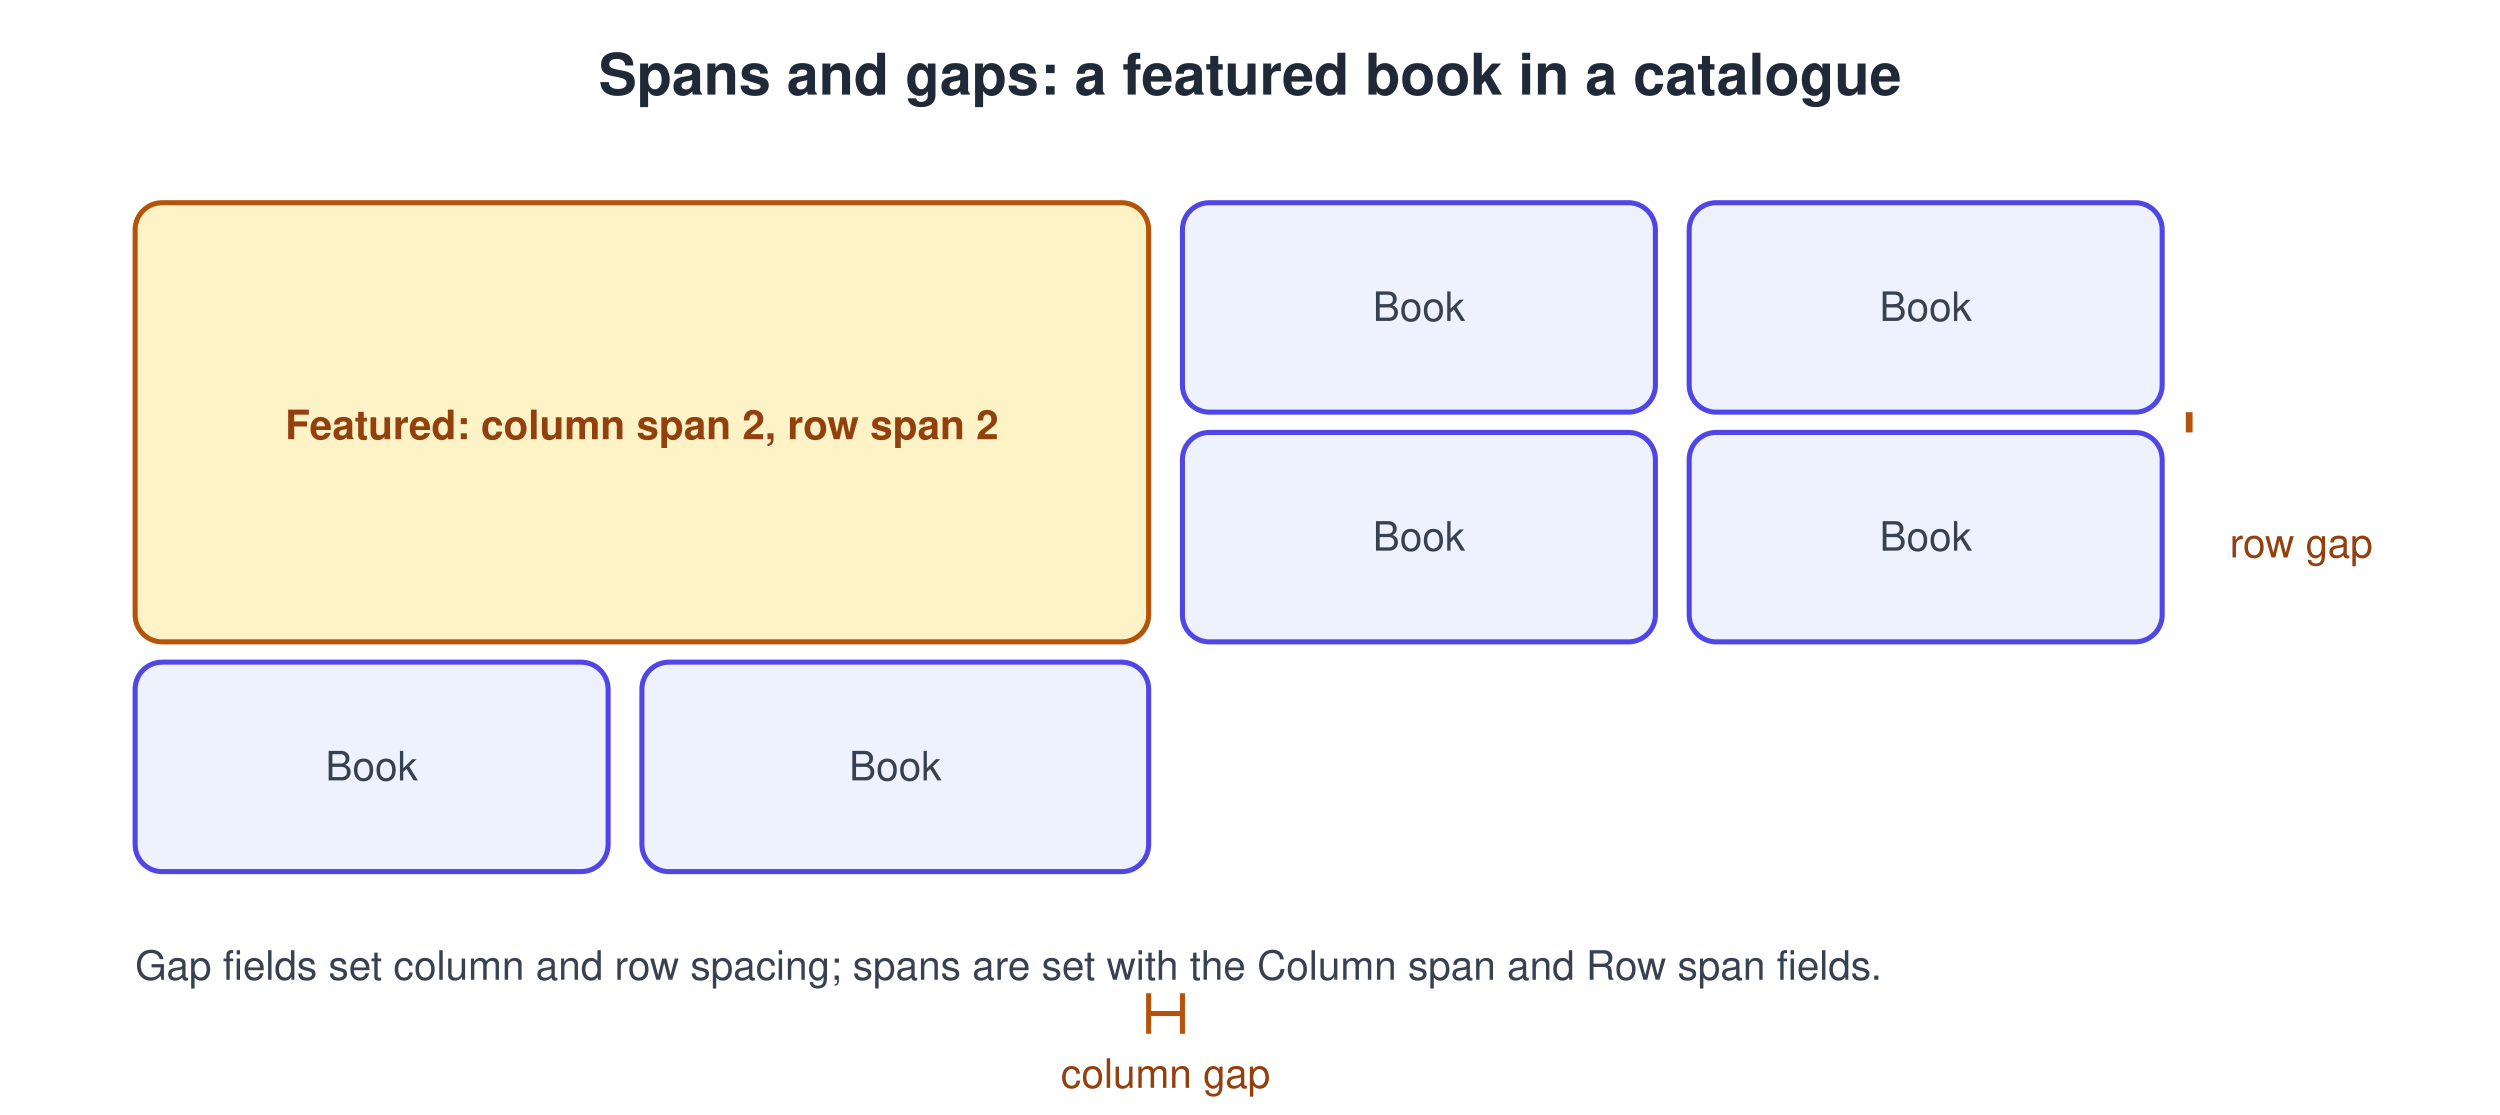
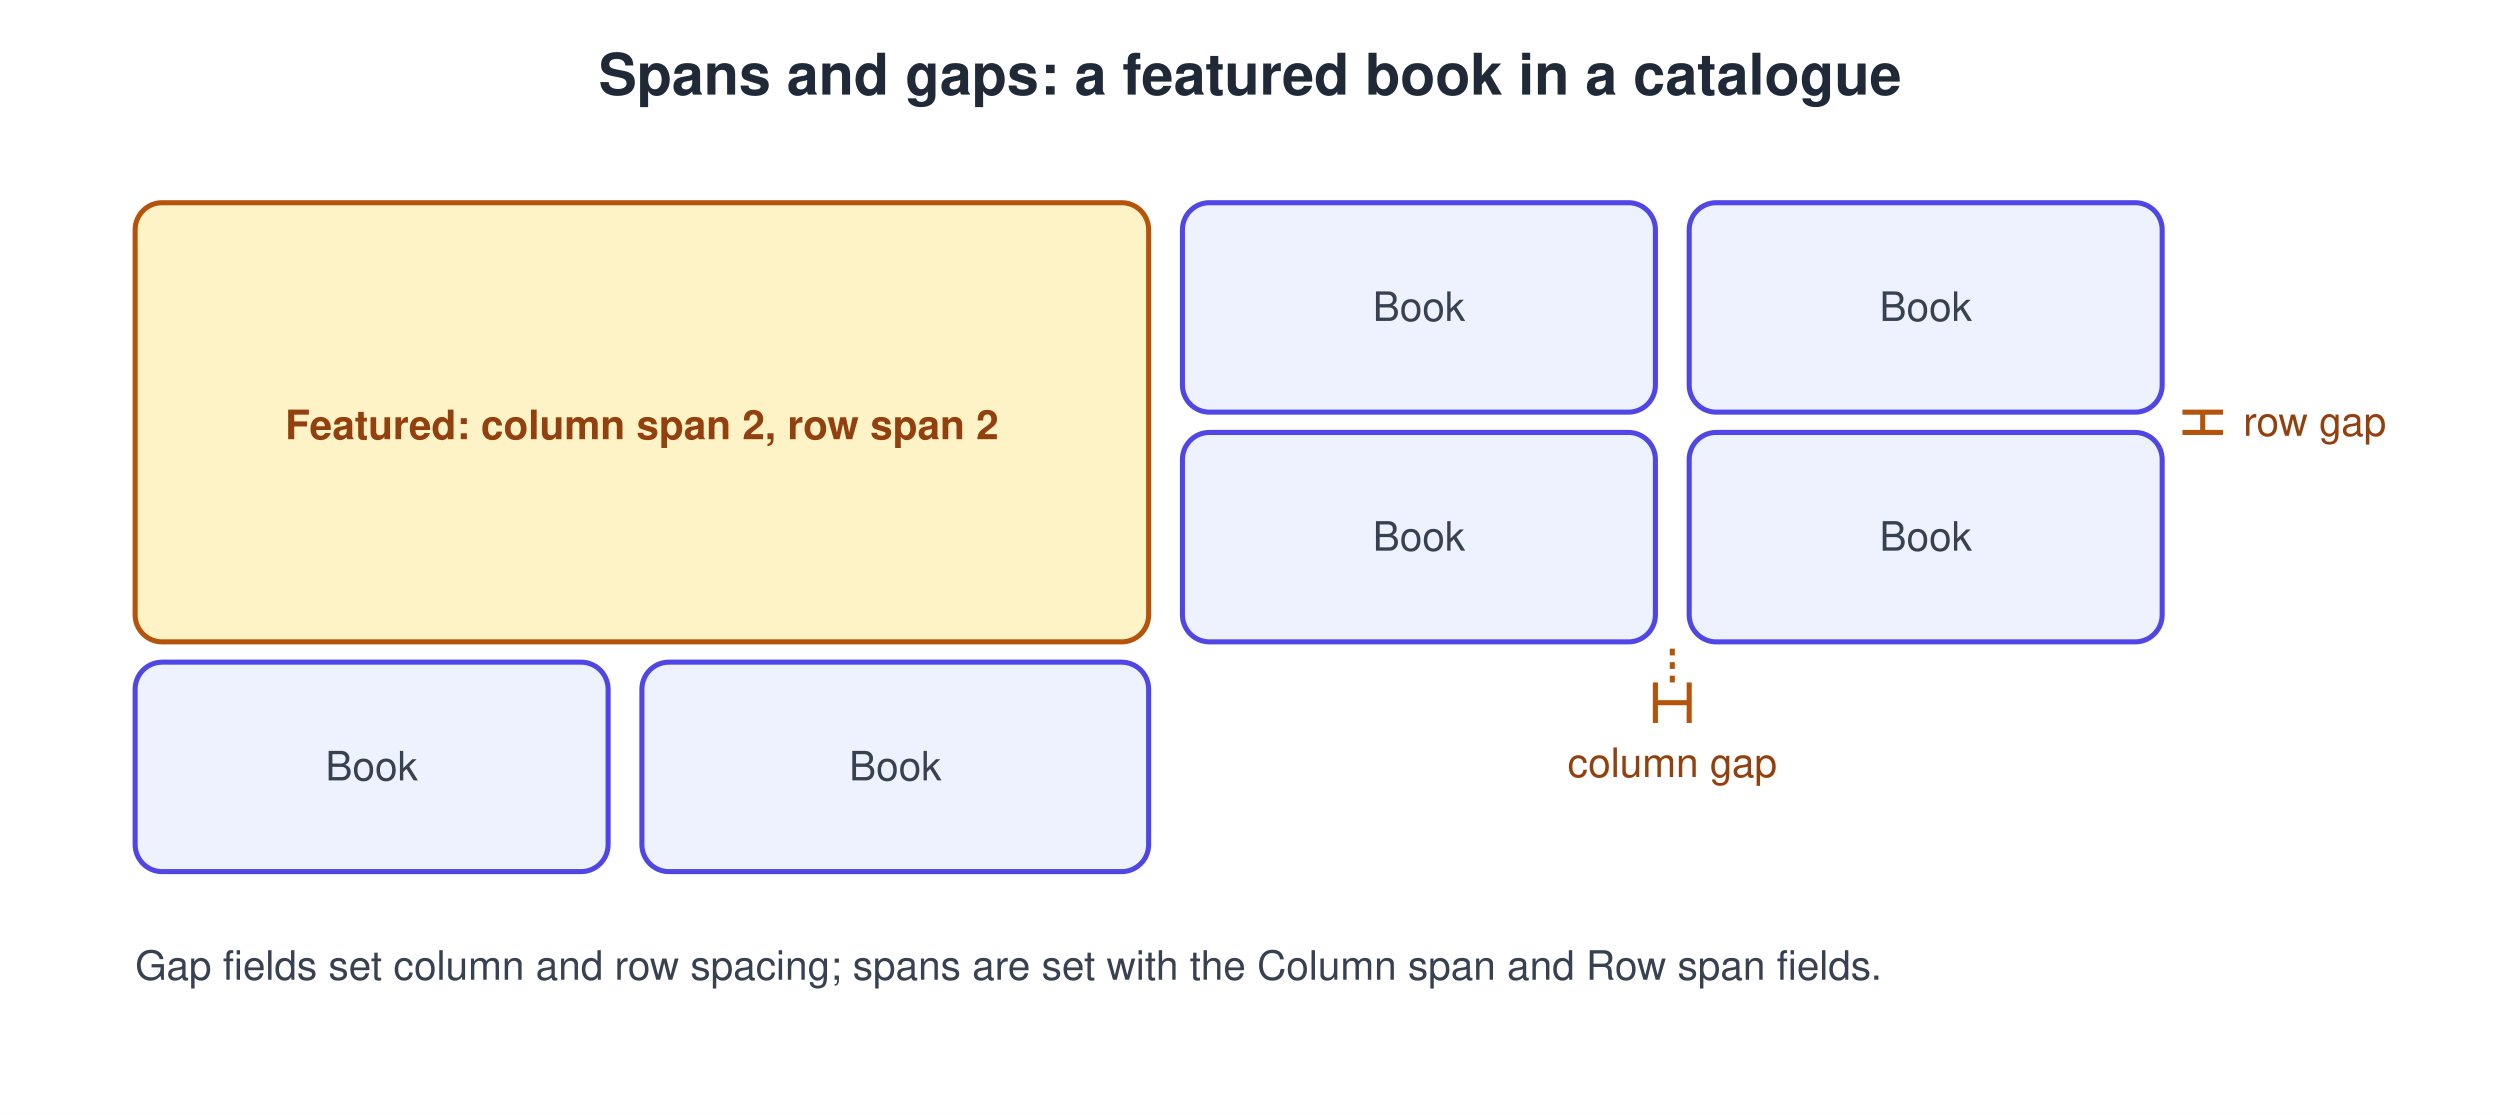
<svg xmlns="http://www.w3.org/2000/svg" viewBox="0 0 740 330" width="740" height="330" font-family="Helvetica, Arial, sans-serif">
  <defs>
    <marker id="ah" markerWidth="8" markerHeight="8" refX="7" refY="4" orient="auto">
      <path d="M0,0 L8,4 L0,8 z" fill="#4B5563" />
    </marker>
  </defs>
  <rect x="0" y="0" width="740" height="330" fill="#FFFFFF" />
  <text x="370" y="28" font-size="17" font-weight="bold" fill="#1F2937" text-anchor="middle">Spans and gaps: a featured book in a catalogue</text>
  <g stroke-width="1.5">
    <rect x="40" y="60" width="300" height="130" rx="8" fill="#FEF3C7" stroke="#B45309" />
    <rect x="350" y="60" width="140" height="62" rx="8" fill="#EEF2FF" stroke="#4F46E5" />
    <rect x="500" y="60" width="140" height="62" rx="8" fill="#EEF2FF" stroke="#4F46E5" />
    <rect x="350" y="128" width="140" height="62" rx="8" fill="#EEF2FF" stroke="#4F46E5" />
    <rect x="500" y="128" width="140" height="62" rx="8" fill="#EEF2FF" stroke="#4F46E5" />
    <rect x="40" y="196" width="140" height="62" rx="8" fill="#EEF2FF" stroke="#4F46E5" />
    <rect x="190" y="196" width="150" height="62" rx="8" fill="#EEF2FF" stroke="#4F46E5" />
  </g>
  <g font-size="12" fill="#374151" text-anchor="middle">
    <text x="190" y="130" font-weight="bold" fill="#92400E">Featured: column span 2, row span 2</text>
    <text x="420" y="95">Book</text>
    <text x="570" y="95">Book</text>
    <text x="420" y="163">Book</text>
    <text x="570" y="163">Book</text>
    <text x="110" y="231">Book</text>
    <text x="265" y="231">Book</text>
  </g>
  <g stroke="#B45309" stroke-width="1.5">
-     <line x1="340" y1="300" x2="350" y2="300" />
-     <line x1="340" y1="294" x2="340" y2="306" />
-     <line x1="350" y1="294" x2="350" y2="306" />
+     <line x1="490" y1="208" x2="500" y2="208" />
+     <line x1="490" y1="202" x2="490" y2="214" />
+     <line x1="500" y1="202" x2="500" y2="214" />
+     <line x1="495" y1="192" x2="495" y2="202" stroke-dasharray="2 2" />
  </g>
-   <text x="345" y="322" font-size="12" fill="#92400E" text-anchor="middle">column gap</text>
-   <text x="660" y="165" font-size="12" fill="#92400E">row gap</text>
-   <line x1="648" y1="122" x2="648" y2="128" stroke="#B45309" stroke-width="2" />
+   <text x="495" y="230" font-size="12" fill="#92400E" text-anchor="middle">column gap</text>
+   <g stroke="#B45309" stroke-width="1.5">
+     <line x1="652" y1="122" x2="652" y2="128" />
+     <line x1="646" y1="122" x2="658" y2="122" />
+     <line x1="646" y1="128" x2="658" y2="128" />
+   </g>
+   <text x="664" y="129" font-size="12" fill="#92400E">row gap</text>
  <text x="40" y="290" font-size="12" fill="#374151">Gap fields set column and row spacing; spans are set with the Column span and Row span fields.</text>
</svg>
